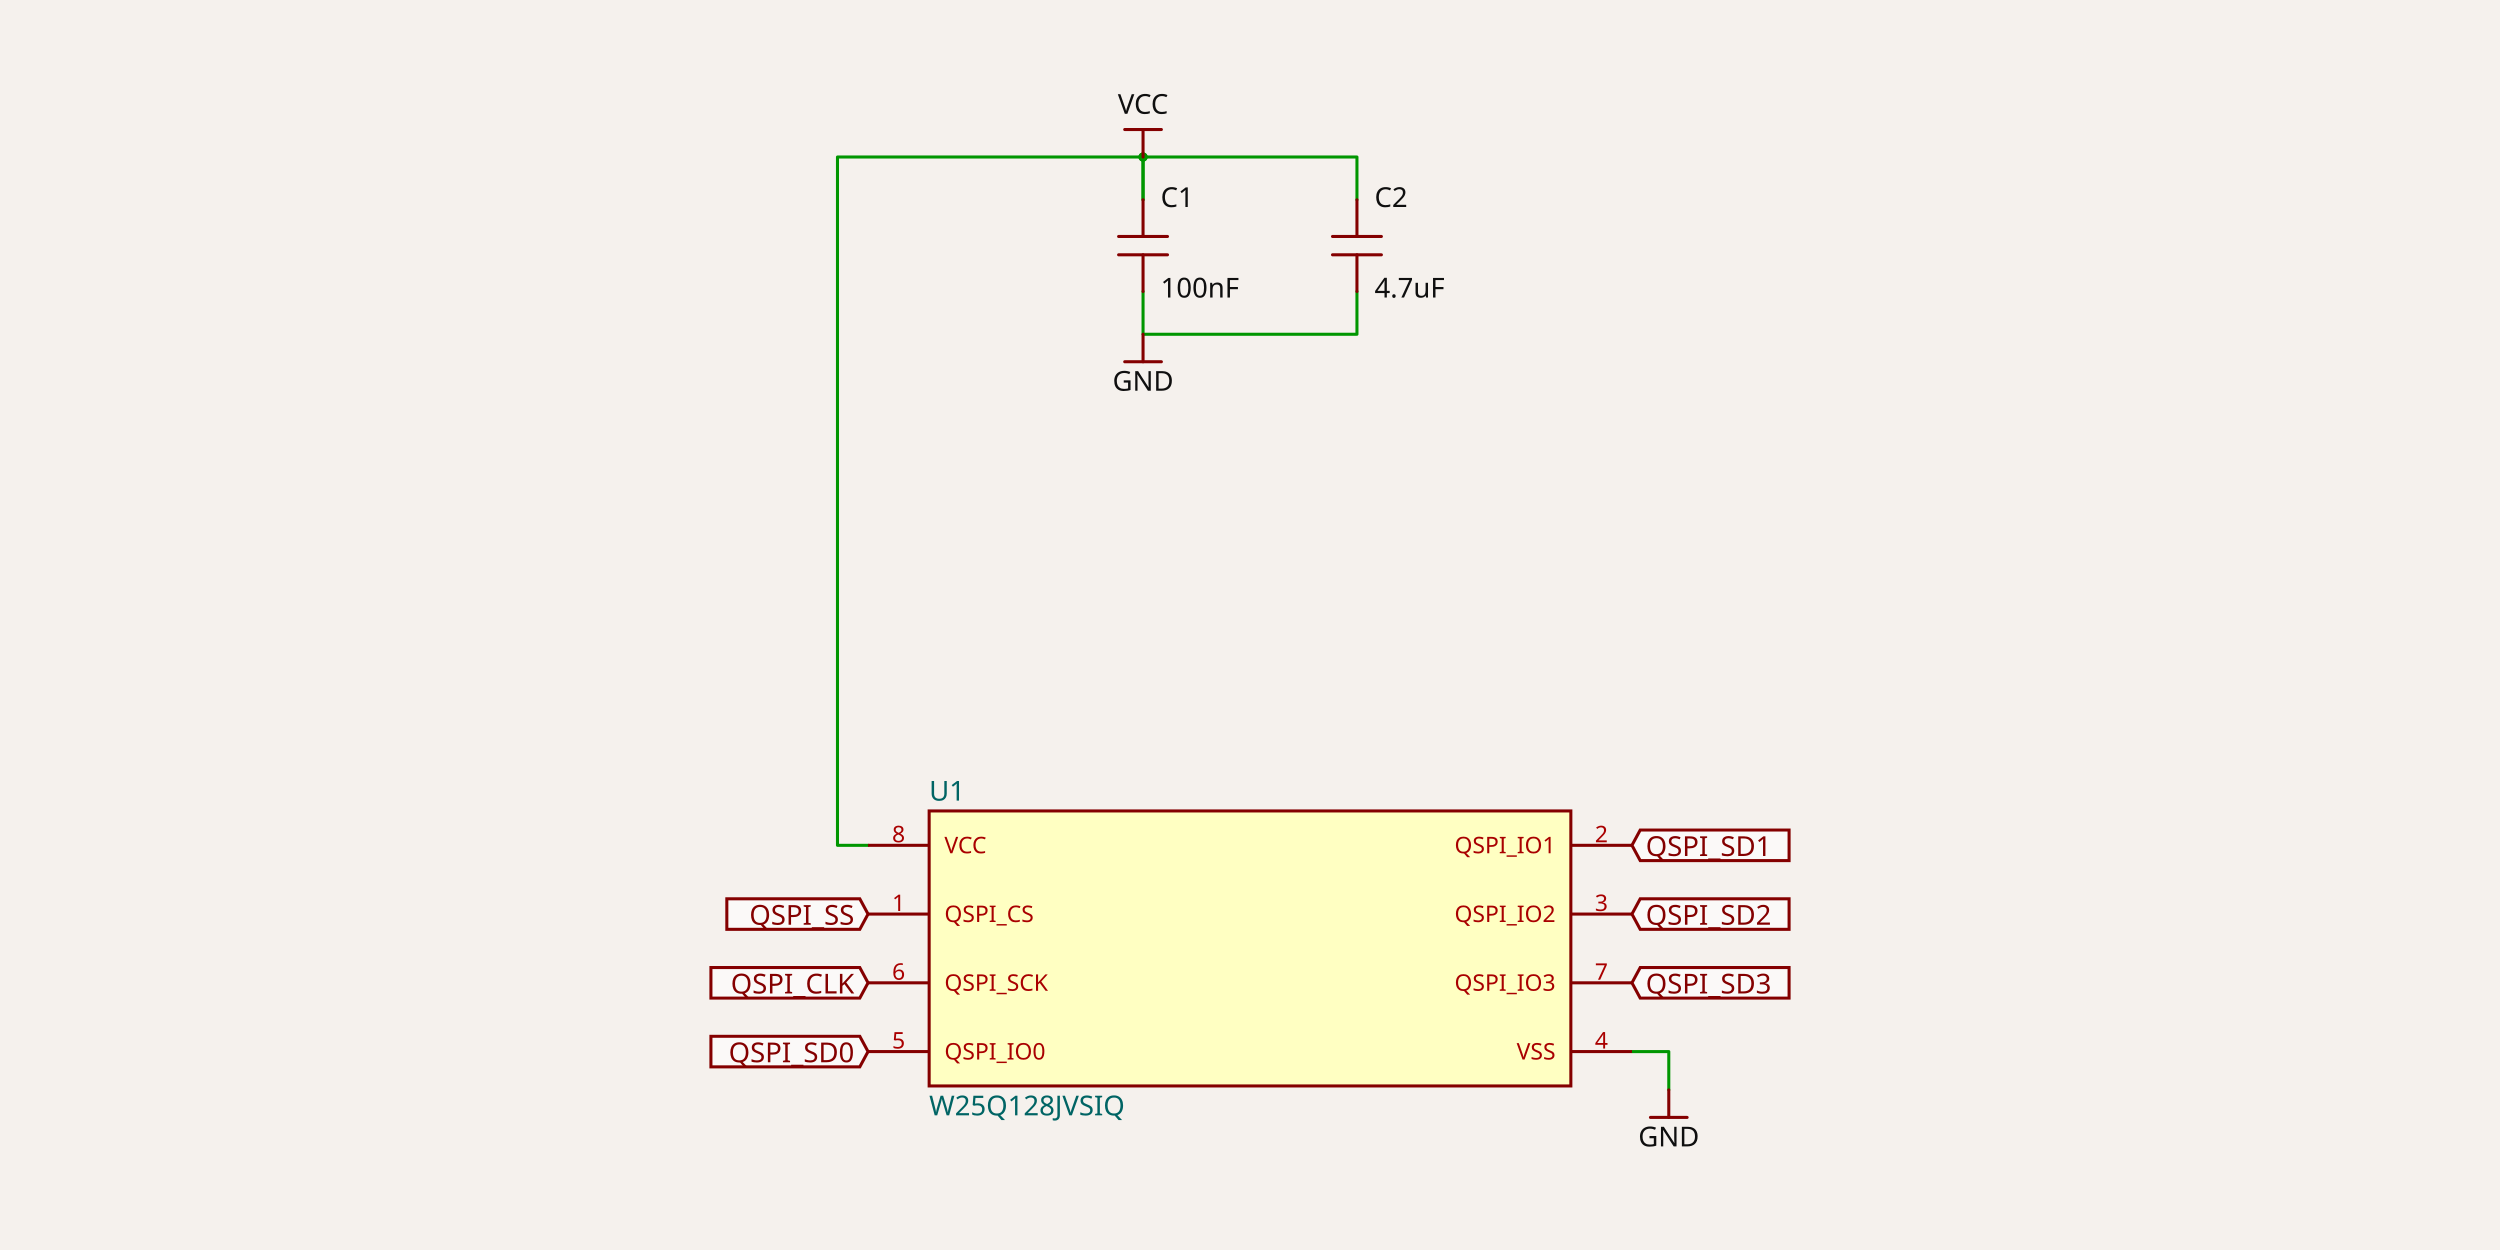
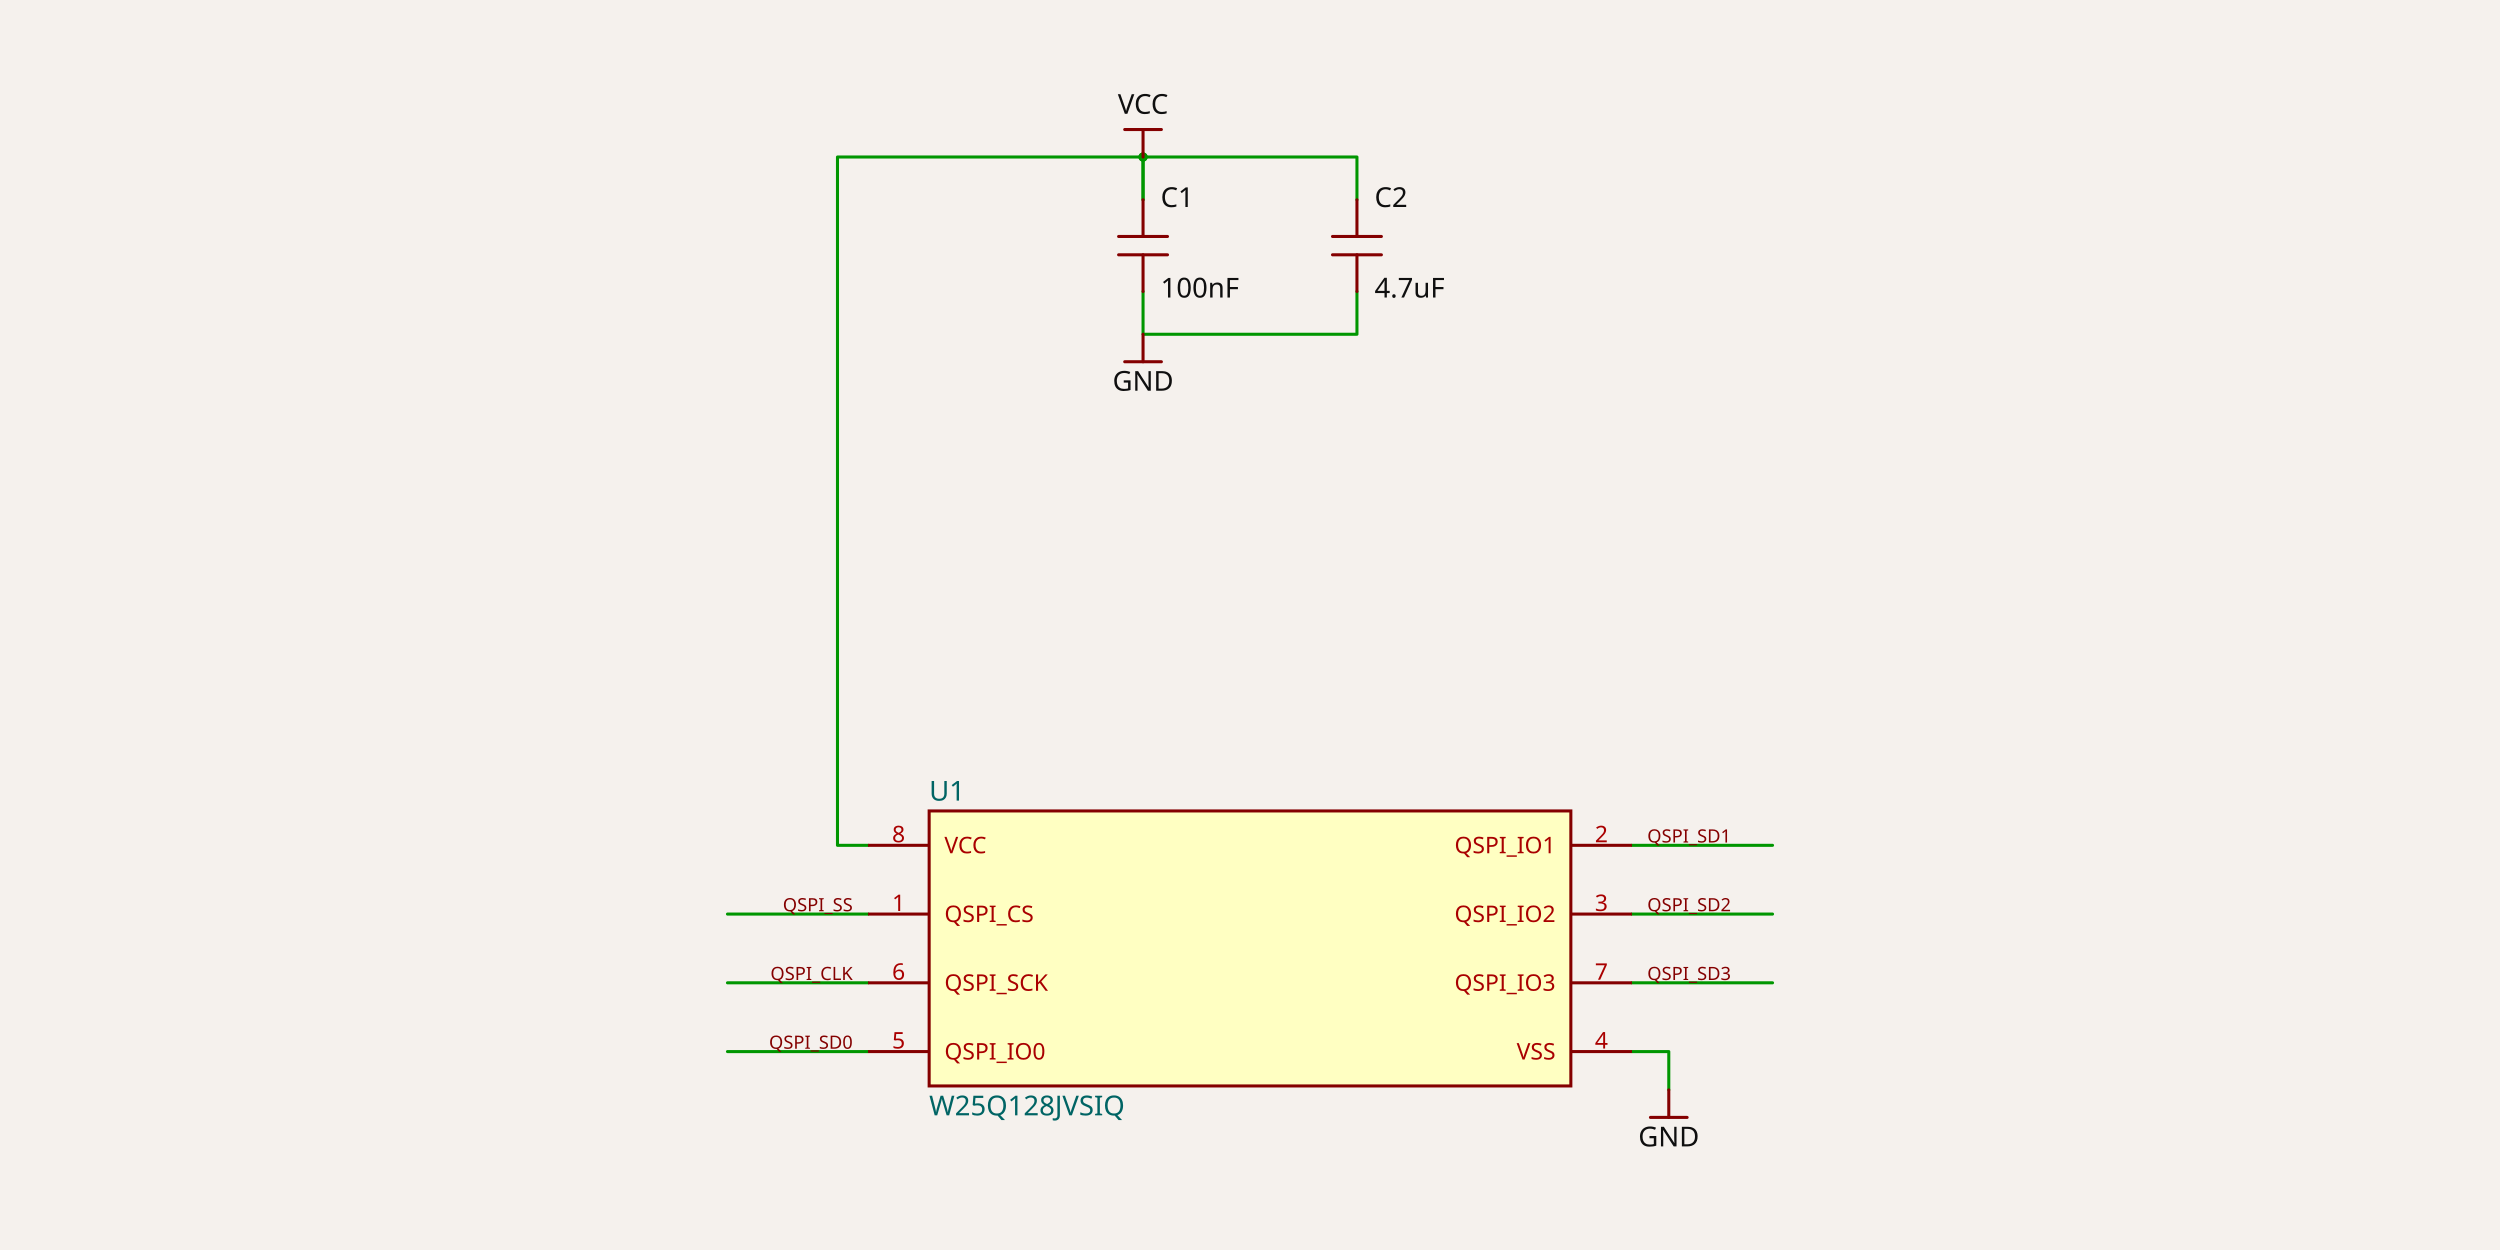
<svg xmlns="http://www.w3.org/2000/svg" class="tscircuit-schematic" width="1200" height="600" style="background-color: rgb(245, 241, 237)" data-real-to-screen-transform="matrix(73.336484086,0,0,-73.336484086,600,345.2486106811)">
  <style>
              .boundary { fill: rgb(245, 241, 237); }
              .schematic-boundary { fill: none; stroke: #fff; }
              .component { fill: none; stroke: rgb(132, 0, 0); }
              .chip { fill: rgb(255, 255, 194); stroke: rgb(132, 0, 0); }
              .component-pin { fill: none; stroke: rgb(132, 0, 0); }
              .text { font-family: sans-serif; fill: rgb(0, 150, 0); }
              .pin-number { fill: rgb(169, 0, 0); }
              .port-label { fill: rgb(0, 100, 100); }
              .component-name { fill: rgb(0, 100, 100); }
              
            </style>
  <rect class="boundary" x="0" y="0" width="1200" height="600" />
  <g class="trace sch-trace" data-layer="base" data-circuit-json-type="schematic_trace" data-schematic-trace-id="schematic_trace_0" data-subcircuit-connectivity-map-key="unnamedsubcircuitsubcircuit_source_group_0_connectivity_net7">
    <path d="M 548.664 139.906 L 548.664 145.773 L 548.664 160.441 L 651.336 160.441 L 651.336 145.773 L 651.336 139.906" class="trace-invisible-hover-outline sch-trace-hitbox" stroke="rgb(0, 150, 0)" fill="none" stroke-width="11.734px" stroke-linecap="round" opacity="0" stroke-linejoin="round" />
    <path class="sch-trace-path" d="M 548.664 139.906 L 548.664 145.773 L 548.664 160.441 L 651.336 160.441 L 651.336 145.773 L 651.336 139.906" stroke="rgb(0, 150, 0)" fill="none" stroke-width="1.467px" stroke-linecap="round" stroke-linejoin="round" />
  </g>
  <g class="trace sch-trace" data-layer="base" data-circuit-json-type="schematic_trace" data-schematic-trace-id="schematic_trace_1" data-subcircuit-connectivity-map-key="unnamedsubcircuitsubcircuit_source_group_0_connectivity_net0">
    <path d="M 548.664 95.905 L 548.664 90.038 L 548.664 75.37 L 651.336 75.37 L 651.336 90.038 L 651.336 95.905" class="trace-invisible-hover-outline sch-trace-hitbox" stroke="rgb(0, 150, 0)" fill="none" stroke-width="11.734px" stroke-linecap="round" opacity="0" stroke-linejoin="round" />
    <path class="sch-trace-path" d="M 548.664 95.905 L 548.664 90.038 L 548.664 75.37 L 651.336 75.37 L 651.336 90.038 L 651.336 95.905" stroke="rgb(0, 150, 0)" fill="none" stroke-width="1.467px" stroke-linecap="round" stroke-linejoin="round" />
  </g>
  <g class="trace sch-trace" data-layer="base" data-circuit-json-type="schematic_trace" data-schematic-trace-id="schematic_trace_2" data-subcircuit-connectivity-map-key="unnamedsubcircuitsubcircuit_source_group_0_connectivity_net0">
    <path d="M 416.659 405.751 L 401.991 405.751 L 401.991 75.37 L 548.664 75.37 L 548.664 90.038 L 548.664 95.905" class="trace-invisible-hover-outline sch-trace-hitbox" stroke="rgb(0, 150, 0)" fill="none" stroke-width="11.734px" stroke-linecap="round" opacity="0" stroke-linejoin="round" />
    <path class="sch-trace-path" d="M 416.659 405.751 L 401.991 405.751 L 401.991 75.37 L 548.664 75.37 L 548.664 90.038 L 548.664 95.905" stroke="rgb(0, 150, 0)" fill="none" stroke-width="1.467px" stroke-linecap="round" stroke-linejoin="round" />
  </g>
  <g class="trace sch-trace" data-layer="base" data-circuit-json-type="schematic_trace" data-schematic-trace-id="schematic_trace_3" data-subcircuit-connectivity-map-key="unnamedsubcircuitsubcircuit_source_group_0_connectivity_net7">
    <path d="M 783.341 504.755 L 801.015 504.755 L 801.015 523.163" class="trace-invisible-hover-outline sch-trace-hitbox" stroke="rgb(0, 150, 0)" fill="none" stroke-width="11.734px" stroke-linecap="round" opacity="0" stroke-linejoin="round" />
    <path class="sch-trace-path" d="M 783.341 504.755 L 801.015 504.755 L 801.015 523.163" stroke="rgb(0, 150, 0)" fill="none" stroke-width="1.467px" stroke-linecap="round" stroke-linejoin="round" />
  </g>
+   <g class="trace sch-trace" data-layer="base" data-circuit-json-type="schematic_trace" data-schematic-trace-id="schematic_trace_4" data-subcircuit-connectivity-map-key="unnamedsubcircuitsubcircuit_source_group_0_connectivity_net1">
+     <path d="M 416.659 438.753 L 349.189 438.753" class="trace-invisible-hover-outline sch-trace-hitbox" stroke="rgb(0, 150, 0)" fill="none" stroke-width="11.734px" stroke-linecap="round" opacity="0" stroke-linejoin="round" />
+     <path class="sch-trace-path" d="M 416.659 438.753 L 349.189 438.753" stroke="rgb(0, 150, 0)" fill="none" stroke-width="1.467px" stroke-linecap="round" stroke-linejoin="round" />
+   </g>
+   <g class="trace sch-trace" data-layer="base" data-circuit-json-type="schematic_trace" data-schematic-trace-id="schematic_trace_5" data-subcircuit-connectivity-map-key="unnamedsubcircuitsubcircuit_source_group_0_connectivity_net4">
+     <path d="M 783.341 405.751 L 850.811 405.751" class="trace-invisible-hover-outline sch-trace-hitbox" stroke="rgb(0, 150, 0)" fill="none" stroke-width="11.734px" stroke-linecap="round" opacity="0" stroke-linejoin="round" />
+     <path class="sch-trace-path" d="M 783.341 405.751 L 850.811 405.751" stroke="rgb(0, 150, 0)" fill="none" stroke-width="1.467px" stroke-linecap="round" stroke-linejoin="round" />
+   </g>
+   <g class="trace sch-trace" data-layer="base" data-circuit-json-type="schematic_trace" data-schematic-trace-id="schematic_trace_6" data-subcircuit-connectivity-map-key="unnamedsubcircuitsubcircuit_source_group_0_connectivity_net5">
+     <path d="M 783.341 438.753 L 850.811 438.753" class="trace-invisible-hover-outline sch-trace-hitbox" stroke="rgb(0, 150, 0)" fill="none" stroke-width="11.734px" stroke-linecap="round" opacity="0" stroke-linejoin="round" />
+     <path class="sch-trace-path" d="M 783.341 438.753 L 850.811 438.753" stroke="rgb(0, 150, 0)" fill="none" stroke-width="1.467px" stroke-linecap="round" stroke-linejoin="round" />
+   </g>
+   <g class="trace sch-trace" data-layer="base" data-circuit-json-type="schematic_trace" data-schematic-trace-id="schematic_trace_7" data-subcircuit-connectivity-map-key="unnamedsubcircuitsubcircuit_source_group_0_connectivity_net3">
+     <path d="M 416.659 504.755 L 349.189 504.755" class="trace-invisible-hover-outline sch-trace-hitbox" stroke="rgb(0, 150, 0)" fill="none" stroke-width="11.734px" stroke-linecap="round" opacity="0" stroke-linejoin="round" />
+     <path class="sch-trace-path" d="M 416.659 504.755 L 349.189 504.755" stroke="rgb(0, 150, 0)" fill="none" stroke-width="1.467px" stroke-linecap="round" stroke-linejoin="round" />
+   </g>
+   <g class="trace sch-trace" data-layer="base" data-circuit-json-type="schematic_trace" data-schematic-trace-id="schematic_trace_8" data-subcircuit-connectivity-map-key="unnamedsubcircuitsubcircuit_source_group_0_connectivity_net2">
+     <path d="M 416.659 471.754 L 349.189 471.754" class="trace-invisible-hover-outline sch-trace-hitbox" stroke="rgb(0, 150, 0)" fill="none" stroke-width="11.734px" stroke-linecap="round" opacity="0" stroke-linejoin="round" />
+     <path class="sch-trace-path" d="M 416.659 471.754 L 349.189 471.754" stroke="rgb(0, 150, 0)" fill="none" stroke-width="1.467px" stroke-linecap="round" stroke-linejoin="round" />
+   </g>
+   <g class="trace sch-trace" data-layer="base" data-circuit-json-type="schematic_trace" data-schematic-trace-id="schematic_trace_9" data-subcircuit-connectivity-map-key="unnamedsubcircuitsubcircuit_source_group_0_connectivity_net6">
+     <path d="M 783.341 471.754 L 850.811 471.754" class="trace-invisible-hover-outline sch-trace-hitbox" stroke="rgb(0, 150, 0)" fill="none" stroke-width="11.734px" stroke-linecap="round" opacity="0" stroke-linejoin="round" />
+     <path class="sch-trace-path" d="M 783.341 471.754 L 850.811 471.754" stroke="rgb(0, 150, 0)" fill="none" stroke-width="1.467px" stroke-linecap="round" stroke-linejoin="round" />
+   </g>
  <g class="trace-overlays sch-trace-overlays" data-layer="overlay" data-circuit-json-type="schematic_trace" data-schematic-trace-id="schematic_trace_0" data-subcircuit-connectivity-map-key="unnamedsubcircuitsubcircuit_source_group_0_connectivity_net7" />
  <g class="trace-overlays sch-trace-overlays" data-layer="overlay" data-circuit-json-type="schematic_trace" data-schematic-trace-id="schematic_trace_1" data-subcircuit-connectivity-map-key="unnamedsubcircuitsubcircuit_source_group_0_connectivity_net0">
    <circle cx="548.664" cy="75.37" r="2.2" class="trace-junction sch-trace-junction" fill="rgb(0, 150, 0)" />
  </g>
  <g class="trace-overlays sch-trace-overlays" data-layer="overlay" data-circuit-json-type="schematic_trace" data-schematic-trace-id="schematic_trace_2" data-subcircuit-connectivity-map-key="unnamedsubcircuitsubcircuit_source_group_0_connectivity_net0">
    <circle cx="548.664" cy="75.37" r="2.2" class="trace-junction sch-trace-junction" fill="rgb(0, 150, 0)" />
  </g>
  <g class="trace-overlays sch-trace-overlays" data-layer="overlay" data-circuit-json-type="schematic_trace" data-schematic-trace-id="schematic_trace_3" data-subcircuit-connectivity-map-key="unnamedsubcircuitsubcircuit_source_group_0_connectivity_net7" />
+   <g class="trace-overlays sch-trace-overlays" data-layer="overlay" data-circuit-json-type="schematic_trace" data-schematic-trace-id="schematic_trace_4" data-subcircuit-connectivity-map-key="unnamedsubcircuitsubcircuit_source_group_0_connectivity_net1" />
+   <g class="trace-overlays sch-trace-overlays" data-layer="overlay" data-circuit-json-type="schematic_trace" data-schematic-trace-id="schematic_trace_5" data-subcircuit-connectivity-map-key="unnamedsubcircuitsubcircuit_source_group_0_connectivity_net4" />
+   <g class="trace-overlays sch-trace-overlays" data-layer="overlay" data-circuit-json-type="schematic_trace" data-schematic-trace-id="schematic_trace_6" data-subcircuit-connectivity-map-key="unnamedsubcircuitsubcircuit_source_group_0_connectivity_net5" />
+   <g class="trace-overlays sch-trace-overlays" data-layer="overlay" data-circuit-json-type="schematic_trace" data-schematic-trace-id="schematic_trace_7" data-subcircuit-connectivity-map-key="unnamedsubcircuitsubcircuit_source_group_0_connectivity_net3" />
+   <g class="trace-overlays sch-trace-overlays" data-layer="overlay" data-circuit-json-type="schematic_trace" data-schematic-trace-id="schematic_trace_8" data-subcircuit-connectivity-map-key="unnamedsubcircuitsubcircuit_source_group_0_connectivity_net2" />
+   <g class="trace-overlays sch-trace-overlays" data-layer="overlay" data-circuit-json-type="schematic_trace" data-schematic-trace-id="schematic_trace_9" data-subcircuit-connectivity-map-key="unnamedsubcircuitsubcircuit_source_group_0_connectivity_net6" />
  <g class="sch-component" data-circuit-json-type="schematic_component" data-schematic-component-id="schematic_component_0">
    <rect class="component chip sch-component-body" x="445.993" y="389.251" width="308.013" height="132.006" stroke-width="1.467px" fill="rgb(255, 255, 194)" stroke="rgb(132, 0, 0)" />
    <rect class="component-overlay sch-component-overlay" x="445.993" y="389.251" width="308.013" height="132.006" fill="transparent" />
    <text class="sch-text" x="445.993" y="530.79" fill="#006464" text-anchor="start" dominant-baseline="middle" font-family="sans-serif" font-size="13.201px" transform="rotate(0, 445.9934, 530.7899)">W25Q128JVSIQ</text>
    <text class="sch-text" x="445.993" y="379.717" fill="#006464" text-anchor="start" dominant-baseline="middle" font-family="sans-serif" font-size="13.201px" transform="rotate(0, 445.9934, 379.7168)">U1</text>
    <line class="component-pin sch-component-pin sch-port-line" x1="445.993" y1="438.753" x2="416.659" y2="438.753" stroke-width="1.467px" />
    <g class="sch-port" data-schematic-port-id="source_port_0">
      <rect x="415.192" y="437.286" width="2.933" height="2.933" opacity="0" />
    </g>
    <text class="pin-number sch-pin-number" x="431.326" y="437.286" style="font-family: sans-serif;" fill="rgb(169, 0, 0)" text-anchor="middle" dominant-baseline="auto" font-size="11px" transform="">1</text>
    <text class="pin-number sch-pin-label" x="453.327" y="438.753" style="font-family: sans-serif;" fill="rgb(169, 0, 0)" text-anchor="start" dominant-baseline="middle" font-size="11px" transform="">QSPI_CS</text>
    <line class="component-pin sch-component-pin sch-port-line" x1="754.007" y1="405.751" x2="783.341" y2="405.751" stroke-width="1.467px" />
    <g class="sch-port" data-schematic-port-id="source_port_1">
      <rect x="781.874" y="404.284" width="2.933" height="2.933" opacity="0" />
    </g>
    <text class="pin-number sch-pin-number" x="768.674" y="404.284" style="font-family: sans-serif;" fill="rgb(169, 0, 0)" text-anchor="middle" dominant-baseline="auto" font-size="11px" transform="">2</text>
    <text class="pin-number sch-pin-label" x="746.673" y="405.751" style="font-family: sans-serif;" fill="rgb(169, 0, 0)" text-anchor="end" dominant-baseline="middle" font-size="11px" transform="">QSPI_IO1</text>
    <line class="component-pin sch-component-pin sch-port-line" x1="754.007" y1="438.753" x2="783.341" y2="438.753" stroke-width="1.467px" />
    <g class="sch-port" data-schematic-port-id="source_port_2">
      <rect x="781.874" y="437.286" width="2.933" height="2.933" opacity="0" />
    </g>
    <text class="pin-number sch-pin-number" x="768.674" y="437.286" style="font-family: sans-serif;" fill="rgb(169, 0, 0)" text-anchor="middle" dominant-baseline="auto" font-size="11px" transform="">3</text>
    <text class="pin-number sch-pin-label" x="746.673" y="438.753" style="font-family: sans-serif;" fill="rgb(169, 0, 0)" text-anchor="end" dominant-baseline="middle" font-size="11px" transform="">QSPI_IO2</text>
    <line class="component-pin sch-component-pin sch-port-line" x1="754.007" y1="504.755" x2="783.341" y2="504.755" stroke-width="1.467px" />
    <g class="sch-port" data-schematic-port-id="source_port_3">
      <rect x="781.874" y="503.289" width="2.933" height="2.933" opacity="0" />
    </g>
    <text class="pin-number sch-pin-number" x="768.674" y="503.289" style="font-family: sans-serif;" fill="rgb(169, 0, 0)" text-anchor="middle" dominant-baseline="auto" font-size="11px" transform="">4</text>
    <text class="pin-number sch-pin-label" x="746.673" y="504.755" style="font-family: sans-serif;" fill="rgb(169, 0, 0)" text-anchor="end" dominant-baseline="middle" font-size="11px" transform="">VSS</text>
    <line class="component-pin sch-component-pin sch-port-line" x1="445.993" y1="504.755" x2="416.659" y2="504.755" stroke-width="1.467px" />
    <g class="sch-port" data-schematic-port-id="source_port_4">
      <rect x="415.192" y="503.289" width="2.933" height="2.933" opacity="0" />
    </g>
    <text class="pin-number sch-pin-number" x="431.326" y="503.289" style="font-family: sans-serif;" fill="rgb(169, 0, 0)" text-anchor="middle" dominant-baseline="auto" font-size="11px" transform="">5</text>
    <text class="pin-number sch-pin-label" x="453.327" y="504.755" style="font-family: sans-serif;" fill="rgb(169, 0, 0)" text-anchor="start" dominant-baseline="middle" font-size="11px" transform="">QSPI_IO0</text>
    <line class="component-pin sch-component-pin sch-port-line" x1="445.993" y1="471.754" x2="416.659" y2="471.754" stroke-width="1.467px" />
    <g class="sch-port" data-schematic-port-id="source_port_5">
      <rect x="415.192" y="470.287" width="2.933" height="2.933" opacity="0" />
    </g>
    <text class="pin-number sch-pin-number" x="431.326" y="470.287" style="font-family: sans-serif;" fill="rgb(169, 0, 0)" text-anchor="middle" dominant-baseline="auto" font-size="11px" transform="">6</text>
    <text class="pin-number sch-pin-label" x="453.327" y="471.754" style="font-family: sans-serif;" fill="rgb(169, 0, 0)" text-anchor="start" dominant-baseline="middle" font-size="11px" transform="">QSPI_SCK</text>
    <line class="component-pin sch-component-pin sch-port-line" x1="754.007" y1="471.754" x2="783.341" y2="471.754" stroke-width="1.467px" />
    <g class="sch-port" data-schematic-port-id="source_port_6">
      <rect x="781.874" y="470.287" width="2.933" height="2.933" opacity="0" />
    </g>
    <text class="pin-number sch-pin-number" x="768.674" y="470.287" style="font-family: sans-serif;" fill="rgb(169, 0, 0)" text-anchor="middle" dominant-baseline="auto" font-size="11px" transform="">7</text>
    <text class="pin-number sch-pin-label" x="746.673" y="471.754" style="font-family: sans-serif;" fill="rgb(169, 0, 0)" text-anchor="end" dominant-baseline="middle" font-size="11px" transform="">QSPI_IO3</text>
    <line class="component-pin sch-component-pin sch-port-line" x1="445.993" y1="405.751" x2="416.659" y2="405.751" stroke-width="1.467px" />
    <g class="sch-port" data-schematic-port-id="source_port_7">
      <rect x="415.192" y="404.284" width="2.933" height="2.933" opacity="0" />
    </g>
    <text class="pin-number sch-pin-number" x="431.326" y="404.284" style="font-family: sans-serif;" fill="rgb(169, 0, 0)" text-anchor="middle" dominant-baseline="auto" font-size="11px" transform="">8</text>
    <text class="pin-number sch-pin-label" x="453.327" y="405.751" style="font-family: sans-serif;" fill="rgb(169, 0, 0)" text-anchor="start" dominant-baseline="middle" font-size="11px" transform="">VCC</text>
  </g>
  <g class="sch-component" data-circuit-json-type="schematic_component" data-schematic-component-id="schematic_component_1">
    <rect class="component-overlay sch-component-overlay" x="536.929" y="95.905" width="23.471" height="44.002" fill="transparent" />
    <path class="sch-component-symbol-path" d="M 548.664 139.906 L 548.664 122.306" stroke="rgb(132, 0, 0)" fill="none" stroke-width="1.467px" stroke-linecap="round" />
    <path class="sch-component-symbol-path" d="M 548.664 113.505 L 548.664 95.905" stroke="rgb(132, 0, 0)" fill="none" stroke-width="1.467px" stroke-linecap="round" />
    <path class="sch-component-symbol-path" d="M 560.4 122.306 L 536.929 122.306" stroke="rgb(132, 0, 0)" fill="none" stroke-width="1.467px" stroke-linecap="round" />
    <path class="sch-component-symbol-path" d="M 560.4 113.505 L 536.929 113.505" stroke="rgb(132, 0, 0)" fill="none" stroke-width="1.467px" stroke-linecap="round" />
    <text class="sch-component-name sch-component-text" x="557.098" y="103.238" stroke="rgb(245, 241, 237)" stroke-width="1.467px" paint-order="stroke" fill="rgb(15, 15, 15)" font-family="sans-serif" text-anchor="start" dominant-baseline="ideographic" font-size="13.201px">C1</text>
    <text class="sch-component-text" x="557.098" y="132.573" fill="rgb(15, 15, 15)" font-family="sans-serif" text-anchor="start" dominant-baseline="hanging" font-size="13.201px">100nF</text>
  </g>
  <g class="sch-component" data-circuit-json-type="schematic_component" data-schematic-component-id="schematic_component_2">
    <rect class="component-overlay sch-component-overlay" x="639.6" y="95.905" width="23.471" height="44.002" fill="transparent" />
    <path class="sch-component-symbol-path" d="M 651.336 139.906 L 651.336 122.306" stroke="rgb(132, 0, 0)" fill="none" stroke-width="1.467px" stroke-linecap="round" />
    <path class="sch-component-symbol-path" d="M 651.336 113.505 L 651.336 95.905" stroke="rgb(132, 0, 0)" fill="none" stroke-width="1.467px" stroke-linecap="round" />
    <path class="sch-component-symbol-path" d="M 663.071 122.306 L 639.6 122.306" stroke="rgb(132, 0, 0)" fill="none" stroke-width="1.467px" stroke-linecap="round" />
    <path class="sch-component-symbol-path" d="M 663.071 113.505 L 639.6 113.505" stroke="rgb(132, 0, 0)" fill="none" stroke-width="1.467px" stroke-linecap="round" />
    <text class="sch-component-name sch-component-text" x="659.769" y="103.238" stroke="rgb(245, 241, 237)" stroke-width="1.467px" paint-order="stroke" fill="rgb(15, 15, 15)" font-family="sans-serif" text-anchor="start" dominant-baseline="ideographic" font-size="13.201px">C2</text>
    <text class="sch-component-text" x="659.769" y="132.573" fill="rgb(15, 15, 15)" font-family="sans-serif" text-anchor="start" dominant-baseline="hanging" font-size="13.201px">4.7uF</text>
  </g>
  <g class="schematic-port-hover sch-port-hover" data-schematic-port-id="source_port_0">
    <circle cx="416.659" cy="438.753" r="2.933" fill="red" opacity="0" />
  </g>
  <g class="schematic-port-hover sch-port-hover" data-schematic-port-id="source_port_1">
    <circle cx="783.341" cy="405.751" r="2.933" fill="red" opacity="0" />
  </g>
  <g class="schematic-port-hover sch-port-hover" data-schematic-port-id="source_port_2">
    <circle cx="783.341" cy="438.753" r="2.933" fill="red" opacity="0" />
  </g>
  <g class="schematic-port-hover sch-port-hover" data-schematic-port-id="source_port_3">
    <circle cx="783.341" cy="504.755" r="2.933" fill="red" opacity="0" />
  </g>
  <g class="schematic-port-hover sch-port-hover" data-schematic-port-id="source_port_4">
    <circle cx="416.659" cy="504.755" r="2.933" fill="red" opacity="0" />
  </g>
  <g class="schematic-port-hover sch-port-hover" data-schematic-port-id="source_port_5">
    <circle cx="416.659" cy="471.754" r="2.933" fill="red" opacity="0" />
  </g>
  <g class="schematic-port-hover sch-port-hover" data-schematic-port-id="source_port_6">
    <circle cx="783.341" cy="471.754" r="2.933" fill="red" opacity="0" />
  </g>
  <g class="schematic-port-hover sch-port-hover" data-schematic-port-id="source_port_7">
    <circle cx="416.659" cy="405.751" r="2.933" fill="red" opacity="0" />
  </g>
  <g class="schematic-port-hover sch-port-hover" data-schematic-port-id="source_port_8">
    <circle cx="548.664" cy="95.905" r="2.933" fill="red" opacity="0" />
  </g>
  <g class="schematic-port-hover sch-port-hover" data-schematic-port-id="source_port_9">
    <circle cx="548.664" cy="139.906" r="2.933" fill="red" opacity="0" />
  </g>
  <g class="schematic-port-hover sch-port-hover" data-schematic-port-id="source_port_10">
    <circle cx="651.336" cy="95.905" r="2.933" fill="red" opacity="0" />
  </g>
  <g class="schematic-port-hover sch-port-hover" data-schematic-port-id="source_port_11">
    <circle cx="651.336" cy="139.906" r="2.933" fill="red" opacity="0" />
  </g>
-   <path class="net-label sch-net-label" data-circuit-json-type="schematic_net_label" data-schematic-net-label-id="schematic_net_label_0" d="     M 416.659,438.753     L 412.699,446.086     L 348.876,446.086     L 348.876,431.419     L 412.699,431.419     Z   " fill="rgba(255, 255, 255, 0.6)" stroke="rgb(132, 0, 0)" stroke-width="1.467px" />
-   <text class="net-label-text sch-net-label-text" data-circuit-json-type="schematic_net_label" data-schematic-net-label-id="schematic_net_label_0" x="410.059" y="438.753" fill="rgb(132, 0, 0)" text-anchor="end" dominant-baseline="central" font-family="sans-serif" font-variant-numeric="tabular-nums" font-size="13.201px" transform="">QSPI_SS</text>
-   <path class="net-label sch-net-label" data-circuit-json-type="schematic_net_label" data-schematic-net-label-id="schematic_net_label_1" d="     M 783.341,405.751     L 787.301,398.418     L 858.76,398.418     L 858.76,413.085     L 787.301,413.085     Z   " fill="rgba(255, 255, 255, 0.6)" stroke="rgb(132, 0, 0)" stroke-width="1.467px" />
-   <text class="net-label-text sch-net-label-text" data-circuit-json-type="schematic_net_label" data-schematic-net-label-id="schematic_net_label_1" x="789.941" y="405.751" fill="rgb(132, 0, 0)" text-anchor="start" dominant-baseline="central" font-family="sans-serif" font-variant-numeric="tabular-nums" font-size="13.201px" transform="">QSPI_SD1</text>
-   <path class="net-label sch-net-label" data-circuit-json-type="schematic_net_label" data-schematic-net-label-id="schematic_net_label_2" d="     M 783.341,438.753     L 787.301,431.419     L 858.76,431.419     L 858.76,446.086     L 787.301,446.086     Z   " fill="rgba(255, 255, 255, 0.6)" stroke="rgb(132, 0, 0)" stroke-width="1.467px" />
-   <text class="net-label-text sch-net-label-text" data-circuit-json-type="schematic_net_label" data-schematic-net-label-id="schematic_net_label_2" x="789.941" y="438.753" fill="rgb(132, 0, 0)" text-anchor="start" dominant-baseline="central" font-family="sans-serif" font-variant-numeric="tabular-nums" font-size="13.201px" transform="">QSPI_SD2</text>
-   <rect class="component-overlay sch-component-overlay sch-net-label-overlay" data-circuit-json-type="schematic_net_label" data-schematic-net-label-id="schematic_net_label_3" x="792.215" y="523.163" width="17.601" height="13.201" fill="transparent" />
-   <path class="sch-net-label-symbol-path" data-circuit-json-type="schematic_net_label" data-schematic-net-label-id="schematic_net_label_3" d="M 792.215 536.363 L 809.816 536.363" stroke="rgb(132, 0, 0)" fill="none" stroke-width="1.467px" stroke-linecap="round" />
-   <path class="sch-net-label-symbol-path" data-circuit-json-type="schematic_net_label" data-schematic-net-label-id="schematic_net_label_3" d="M 801.015 536.363 L 801.015 523.163" stroke="rgb(132, 0, 0)" fill="none" stroke-width="1.467px" stroke-linecap="round" />
-   <text class="sch-net-label-symbol-text" data-circuit-json-type="schematic_net_label" data-schematic-net-label-id="schematic_net_label_3" x="801.015" y="540.03" fill="rgb(15, 15, 15)" font-family="sans-serif" text-anchor="middle" dominant-baseline="hanging" font-size="13.201px">GND</text>
-   <rect class="component-overlay sch-component-overlay sch-net-label-overlay" data-circuit-json-type="schematic_net_label" data-schematic-net-label-id="schematic_net_label_4" x="539.864" y="160.441" width="17.601" height="13.201" fill="transparent" />
-   <path class="sch-net-label-symbol-path" data-circuit-json-type="schematic_net_label" data-schematic-net-label-id="schematic_net_label_4" d="M 539.864 173.641 L 557.465 173.641" stroke="rgb(132, 0, 0)" fill="none" stroke-width="1.467px" stroke-linecap="round" />
-   <path class="sch-net-label-symbol-path" data-circuit-json-type="schematic_net_label" data-schematic-net-label-id="schematic_net_label_4" d="M 548.664 173.641 L 548.664 160.441" stroke="rgb(132, 0, 0)" fill="none" stroke-width="1.467px" stroke-linecap="round" />
-   <text class="sch-net-label-symbol-text" data-circuit-json-type="schematic_net_label" data-schematic-net-label-id="schematic_net_label_4" x="548.664" y="177.308" fill="rgb(15, 15, 15)" font-family="sans-serif" text-anchor="middle" dominant-baseline="hanging" font-size="13.201px">GND</text>
-   <path class="net-label sch-net-label" data-circuit-json-type="schematic_net_label" data-schematic-net-label-id="schematic_net_label_5" d="     M 416.659,504.755     L 412.699,512.089     L 341.24,512.089     L 341.24,497.422     L 412.699,497.422     Z   " fill="rgba(255, 255, 255, 0.6)" stroke="rgb(132, 0, 0)" stroke-width="1.467px" />
-   <text class="net-label-text sch-net-label-text" data-circuit-json-type="schematic_net_label" data-schematic-net-label-id="schematic_net_label_5" x="410.059" y="504.755" fill="rgb(132, 0, 0)" text-anchor="end" dominant-baseline="central" font-family="sans-serif" font-variant-numeric="tabular-nums" font-size="13.201px" transform="">QSPI_SD0</text>
-   <path class="net-label sch-net-label" data-circuit-json-type="schematic_net_label" data-schematic-net-label-id="schematic_net_label_6" d="     M 416.659,471.754     L 412.699,479.088     L 341.24,479.088     L 341.24,464.42     L 412.699,464.42     Z   " fill="rgba(255, 255, 255, 0.6)" stroke="rgb(132, 0, 0)" stroke-width="1.467px" />
-   <text class="net-label-text sch-net-label-text" data-circuit-json-type="schematic_net_label" data-schematic-net-label-id="schematic_net_label_6" x="410.059" y="471.754" fill="rgb(132, 0, 0)" text-anchor="end" dominant-baseline="central" font-family="sans-serif" font-variant-numeric="tabular-nums" font-size="13.201px" transform="">QSPI_CLK</text>
-   <path class="net-label sch-net-label" data-circuit-json-type="schematic_net_label" data-schematic-net-label-id="schematic_net_label_7" d="     M 783.341,471.754     L 787.301,464.42     L 858.76,464.42     L 858.76,479.088     L 787.301,479.088     Z   " fill="rgba(255, 255, 255, 0.6)" stroke="rgb(132, 0, 0)" stroke-width="1.467px" />
-   <text class="net-label-text sch-net-label-text" data-circuit-json-type="schematic_net_label" data-schematic-net-label-id="schematic_net_label_7" x="789.941" y="471.754" fill="rgb(132, 0, 0)" text-anchor="start" dominant-baseline="central" font-family="sans-serif" font-variant-numeric="tabular-nums" font-size="13.201px" transform="">QSPI_SD3</text>
-   <rect class="component-overlay sch-component-overlay sch-net-label-overlay" data-circuit-json-type="schematic_net_label" data-schematic-net-label-id="schematic_net_label_8" x="539.864" y="62.17" width="17.601" height="13.201" fill="transparent" />
-   <path class="sch-net-label-symbol-path" data-circuit-json-type="schematic_net_label" data-schematic-net-label-id="schematic_net_label_8" d="M 557.465 62.17 L 539.864 62.17" stroke="rgb(132, 0, 0)" fill="none" stroke-width="1.467px" stroke-linecap="round" />
-   <path class="sch-net-label-symbol-path" data-circuit-json-type="schematic_net_label" data-schematic-net-label-id="schematic_net_label_8" d="M 548.664 62.17 L 548.664 75.37" stroke="rgb(132, 0, 0)" fill="none" stroke-width="1.467px" stroke-linecap="round" />
-   <text class="sch-net-label-symbol-text" data-circuit-json-type="schematic_net_label" data-schematic-net-label-id="schematic_net_label_8" x="548.664" y="58.503" fill="rgb(15, 15, 15)" font-family="sans-serif" text-anchor="middle" dominant-baseline="ideographic" font-size="13.201px">VCC</text>
+   <rect class="component-overlay sch-component-overlay sch-net-label-overlay" data-circuit-json-type="schematic_net_label" data-schematic-net-label-id="schematic_net_label_0" x="792.215" y="523.163" width="17.601" height="13.201" fill="transparent" />
+   <path class="sch-net-label-symbol-path" data-circuit-json-type="schematic_net_label" data-schematic-net-label-id="schematic_net_label_0" d="M 792.215 536.363 L 809.816 536.363" stroke="rgb(132, 0, 0)" fill="none" stroke-width="1.467px" stroke-linecap="round" />
+   <path class="sch-net-label-symbol-path" data-circuit-json-type="schematic_net_label" data-schematic-net-label-id="schematic_net_label_0" d="M 801.015 536.363 L 801.015 523.163" stroke="rgb(132, 0, 0)" fill="none" stroke-width="1.467px" stroke-linecap="round" />
+   <text class="sch-net-label-symbol-text" data-circuit-json-type="schematic_net_label" data-schematic-net-label-id="schematic_net_label_0" x="801.015" y="540.03" fill="rgb(15, 15, 15)" font-family="sans-serif" text-anchor="middle" dominant-baseline="hanging" font-size="13.201px">GND</text>
+   <rect class="component-overlay sch-component-overlay sch-net-label-overlay" data-circuit-json-type="schematic_net_label" data-schematic-net-label-id="schematic_net_label_1" x="539.864" y="160.441" width="17.601" height="13.201" fill="transparent" />
+   <path class="sch-net-label-symbol-path" data-circuit-json-type="schematic_net_label" data-schematic-net-label-id="schematic_net_label_1" d="M 539.864 173.641 L 557.465 173.641" stroke="rgb(132, 0, 0)" fill="none" stroke-width="1.467px" stroke-linecap="round" />
+   <path class="sch-net-label-symbol-path" data-circuit-json-type="schematic_net_label" data-schematic-net-label-id="schematic_net_label_1" d="M 548.664 173.641 L 548.664 160.441" stroke="rgb(132, 0, 0)" fill="none" stroke-width="1.467px" stroke-linecap="round" />
+   <text class="sch-net-label-symbol-text" data-circuit-json-type="schematic_net_label" data-schematic-net-label-id="schematic_net_label_1" x="548.664" y="177.308" fill="rgb(15, 15, 15)" font-family="sans-serif" text-anchor="middle" dominant-baseline="hanging" font-size="13.201px">GND</text>
+   <rect class="component-overlay sch-component-overlay sch-net-label-overlay" data-circuit-json-type="schematic_net_label" data-schematic-net-label-id="schematic_net_label_2" x="539.864" y="62.17" width="17.601" height="13.201" fill="transparent" />
+   <path class="sch-net-label-symbol-path" data-circuit-json-type="schematic_net_label" data-schematic-net-label-id="schematic_net_label_2" d="M 557.465 62.17 L 539.864 62.17" stroke="rgb(132, 0, 0)" fill="none" stroke-width="1.467px" stroke-linecap="round" />
+   <path class="sch-net-label-symbol-path" data-circuit-json-type="schematic_net_label" data-schematic-net-label-id="schematic_net_label_2" d="M 548.664 62.17 L 548.664 75.37" stroke="rgb(132, 0, 0)" fill="none" stroke-width="1.467px" stroke-linecap="round" />
+   <text class="sch-net-label-symbol-text" data-circuit-json-type="schematic_net_label" data-schematic-net-label-id="schematic_net_label_2" x="548.664" y="58.503" fill="rgb(15, 15, 15)" font-family="sans-serif" text-anchor="middle" dominant-baseline="ideographic" font-size="13.201px">VCC</text>
+   <text class="sch-text" x="409.325" y="434.352" fill="rgb(132, 0, 0)" text-anchor="end" dominant-baseline="middle" font-family="sans-serif" font-size="8.8px" transform="rotate(0, 409.3251, 434.3524)">QSPI_SS</text>
+   <text class="sch-text" x="790.675" y="401.351" fill="rgb(132, 0, 0)" text-anchor="start" dominant-baseline="middle" font-family="sans-serif" font-size="8.8px" transform="rotate(0, 790.6749, 401.351)">QSPI_SD1</text>
+   <text class="sch-text" x="790.675" y="434.352" fill="rgb(132, 0, 0)" text-anchor="start" dominant-baseline="middle" font-family="sans-serif" font-size="8.8px" transform="rotate(0, 790.6749, 434.3524)">QSPI_SD2</text>
+   <text class="sch-text" x="409.325" y="500.355" fill="rgb(132, 0, 0)" text-anchor="end" dominant-baseline="middle" font-family="sans-serif" font-size="8.8px" transform="rotate(0, 409.3251, 500.3553)">QSPI_SD0</text>
+   <text class="sch-text" x="409.325" y="467.354" fill="rgb(132, 0, 0)" text-anchor="end" dominant-baseline="middle" font-family="sans-serif" font-size="8.8px" transform="rotate(0, 409.3251, 467.3539)">QSPI_CLK</text>
+   <text class="sch-text" x="790.675" y="467.354" fill="rgb(132, 0, 0)" text-anchor="start" dominant-baseline="middle" font-family="sans-serif" font-size="8.8px" transform="rotate(0, 790.6749, 467.3539)">QSPI_SD3</text>
</svg>
